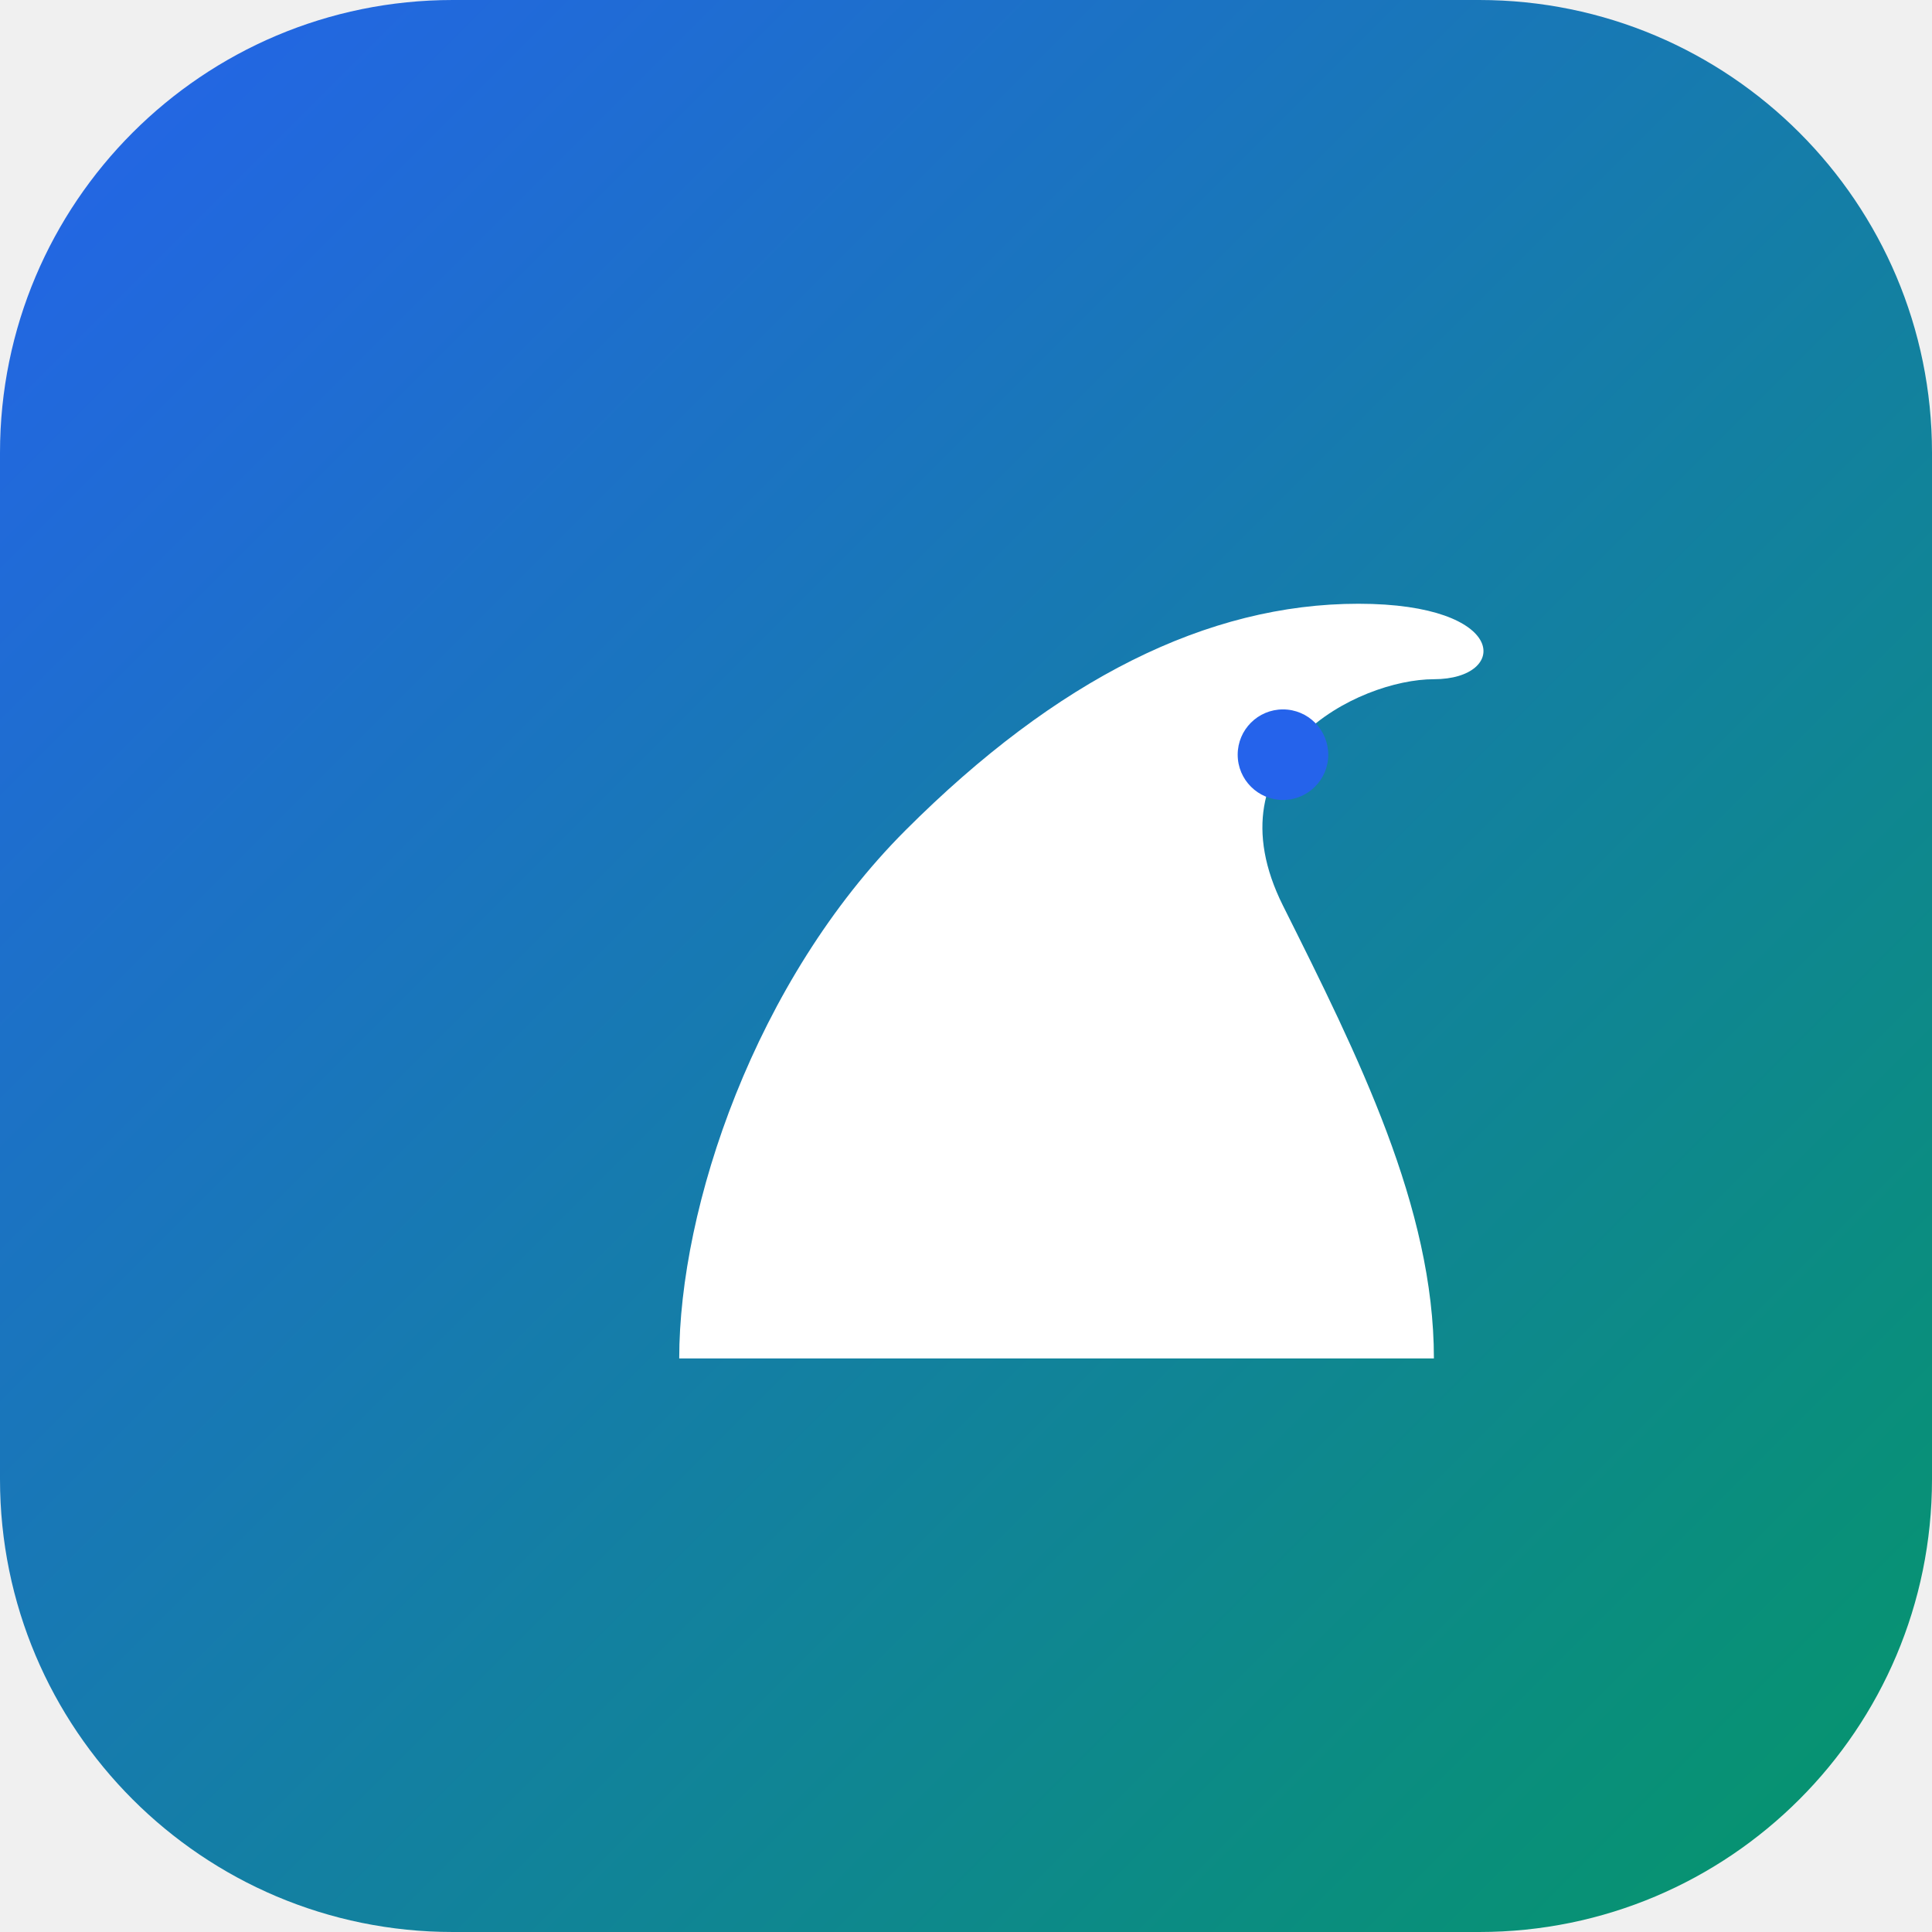
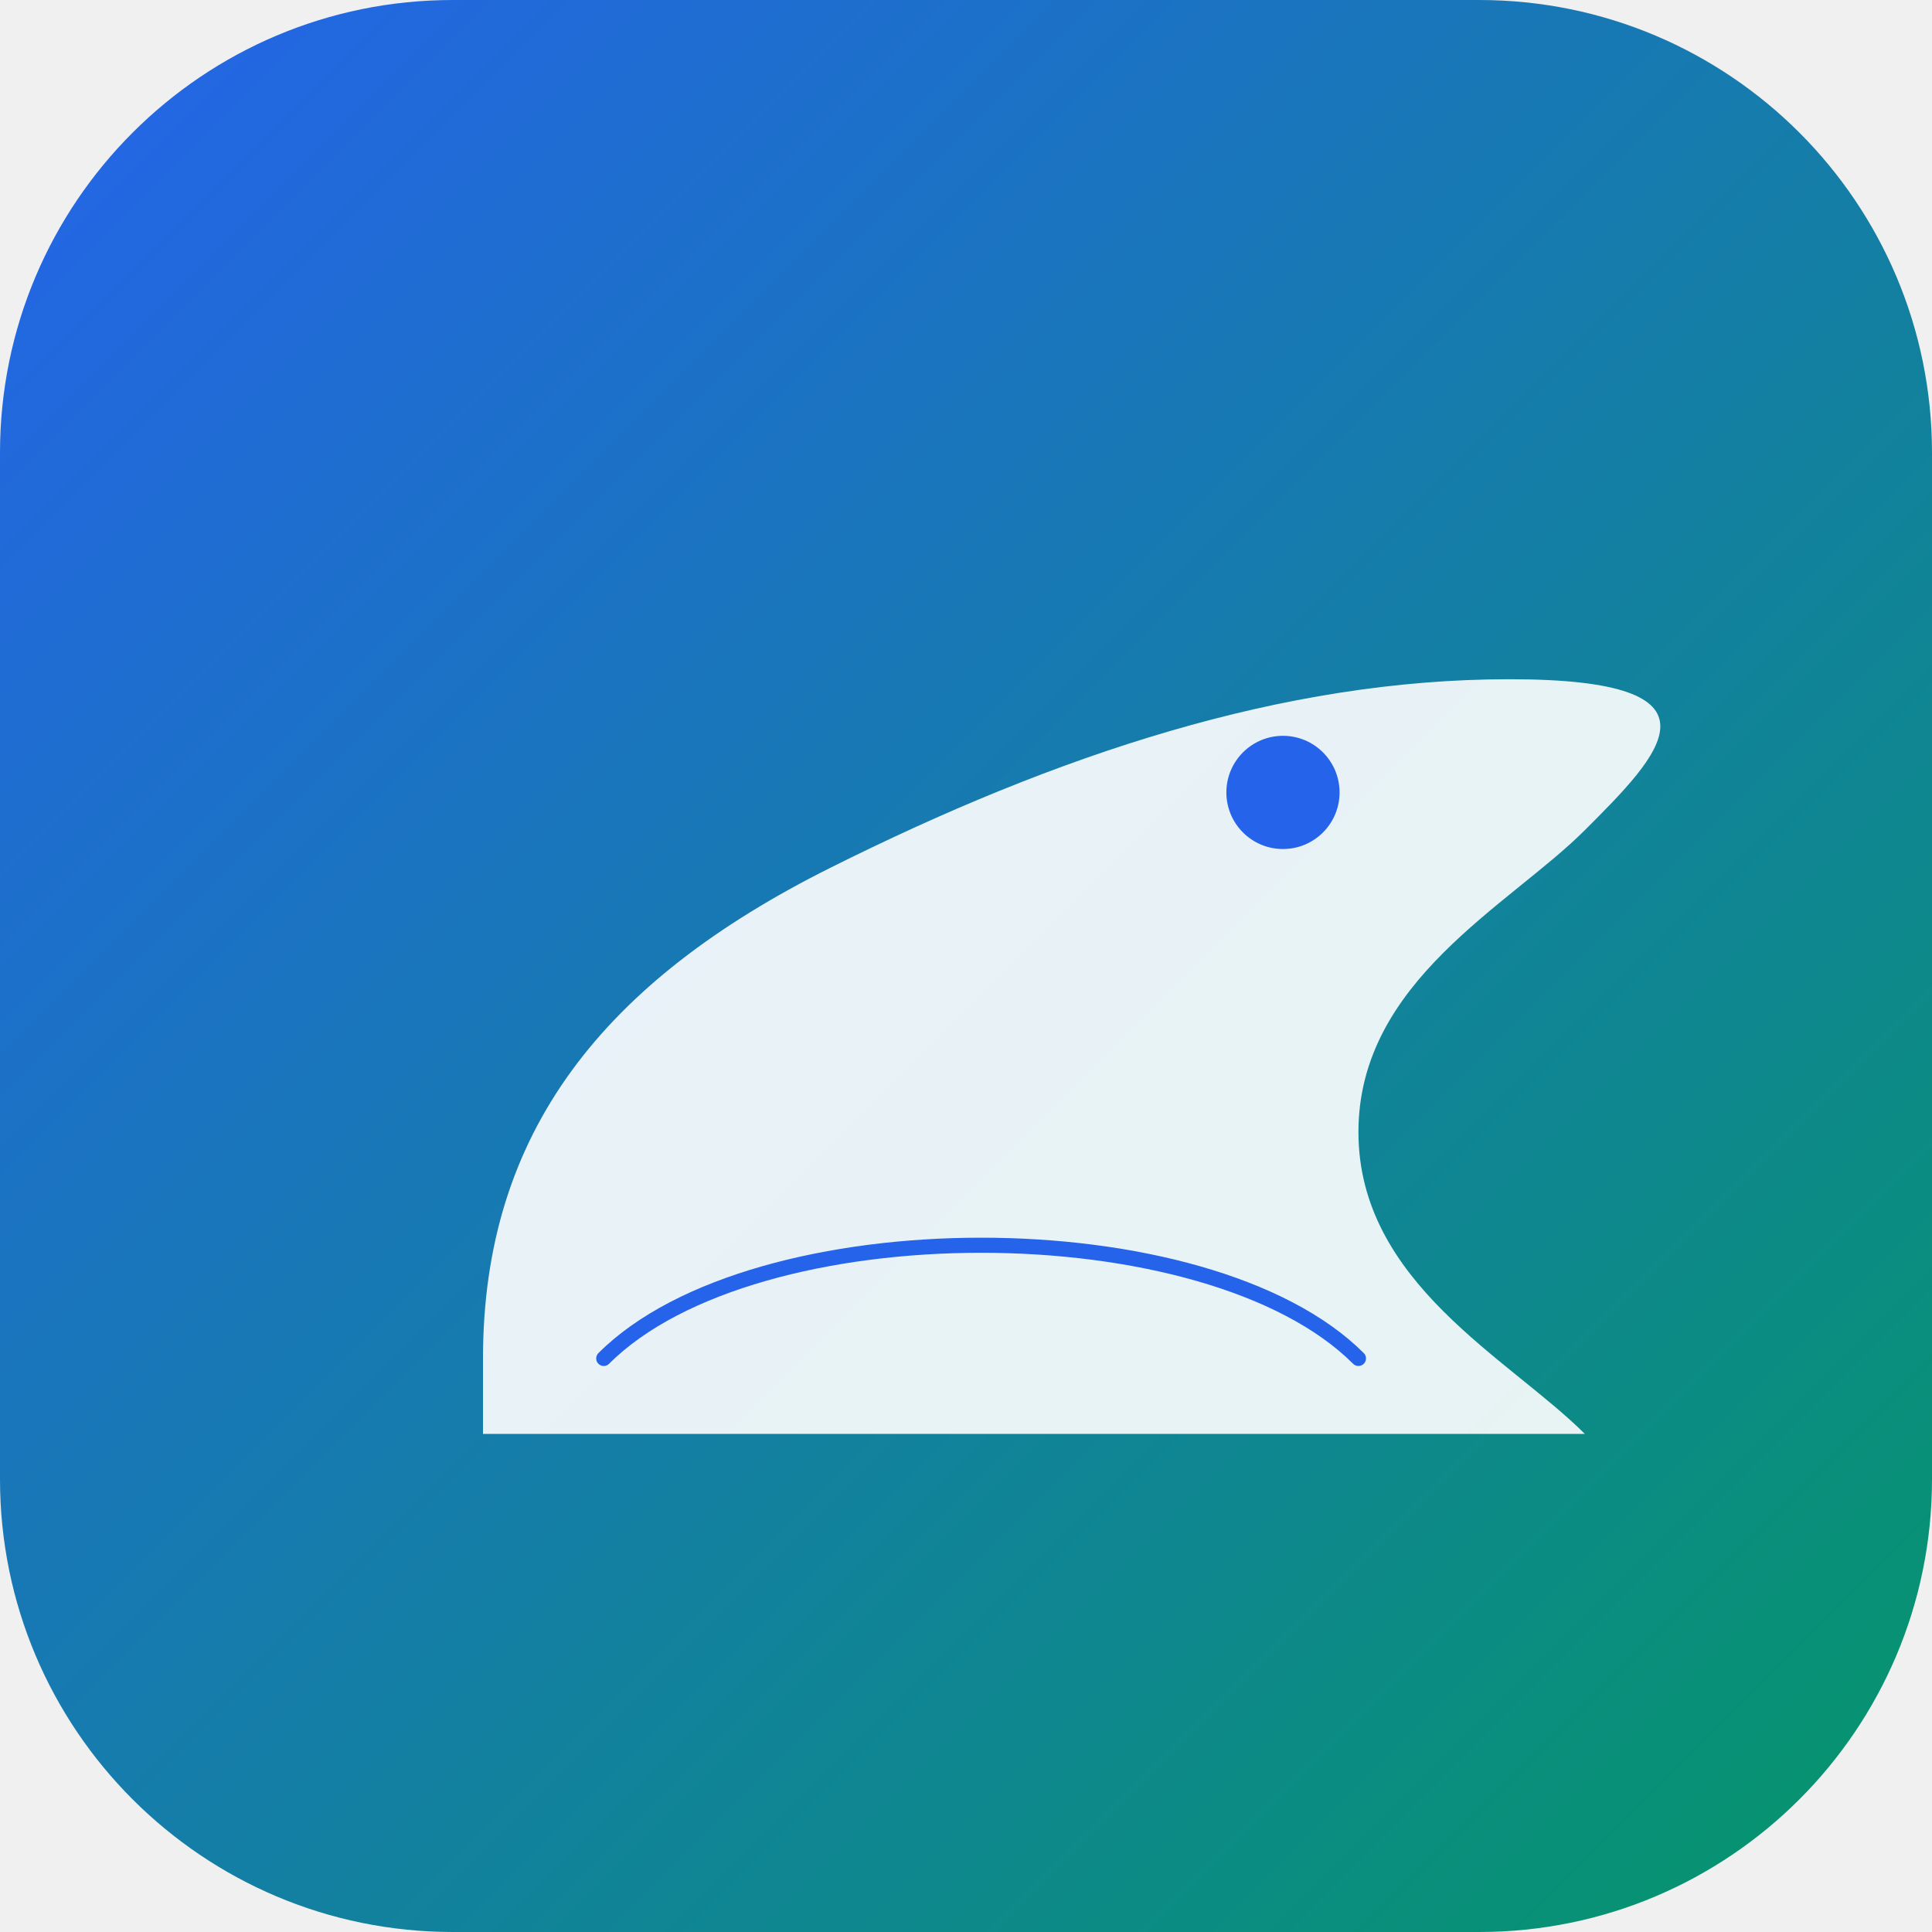
<svg xmlns="http://www.w3.org/2000/svg" width="512" height="512" viewBox="0 0 512 512" fill="none">
  <rect width="512" height="512" rx="120" fill="url(#paint0_linear)" />
-   <path d="M360 160C320 160 280 180 240 220C200 260 180 320 180 360H380C380 320 360 280 340 240C320 200 360 180 380 180C400 180 400 160 360 160Z" fill="white" />
-   <circle cx="340" cy="200" r="12" fill="#2563EB" />
+   <path d="M128 360C128 300 160 260 220 230C280 200 340 180 400 180s40 20 20 40c-20 20-60 40-60 80s40 60 60 80H128Z" fill="white" fill-opacity="0.9" />
+   <circle cx="340" cy="210" r="15" fill="#2563EB" />
+   <path d="M160 360c20-20 60-30 100-30s80 10 100 30" stroke="#2563EB" stroke-width="4" stroke-linecap="round" />
  <defs>
    <linearGradient id="paint0_linear" x1="0" y1="0" x2="512" y2="512" gradientUnits="userSpaceOnUse">
      <stop stop-color="#2563EB" />
      <stop offset="1" stop-color="#059669" />
    </linearGradient>
  </defs>
</svg>
